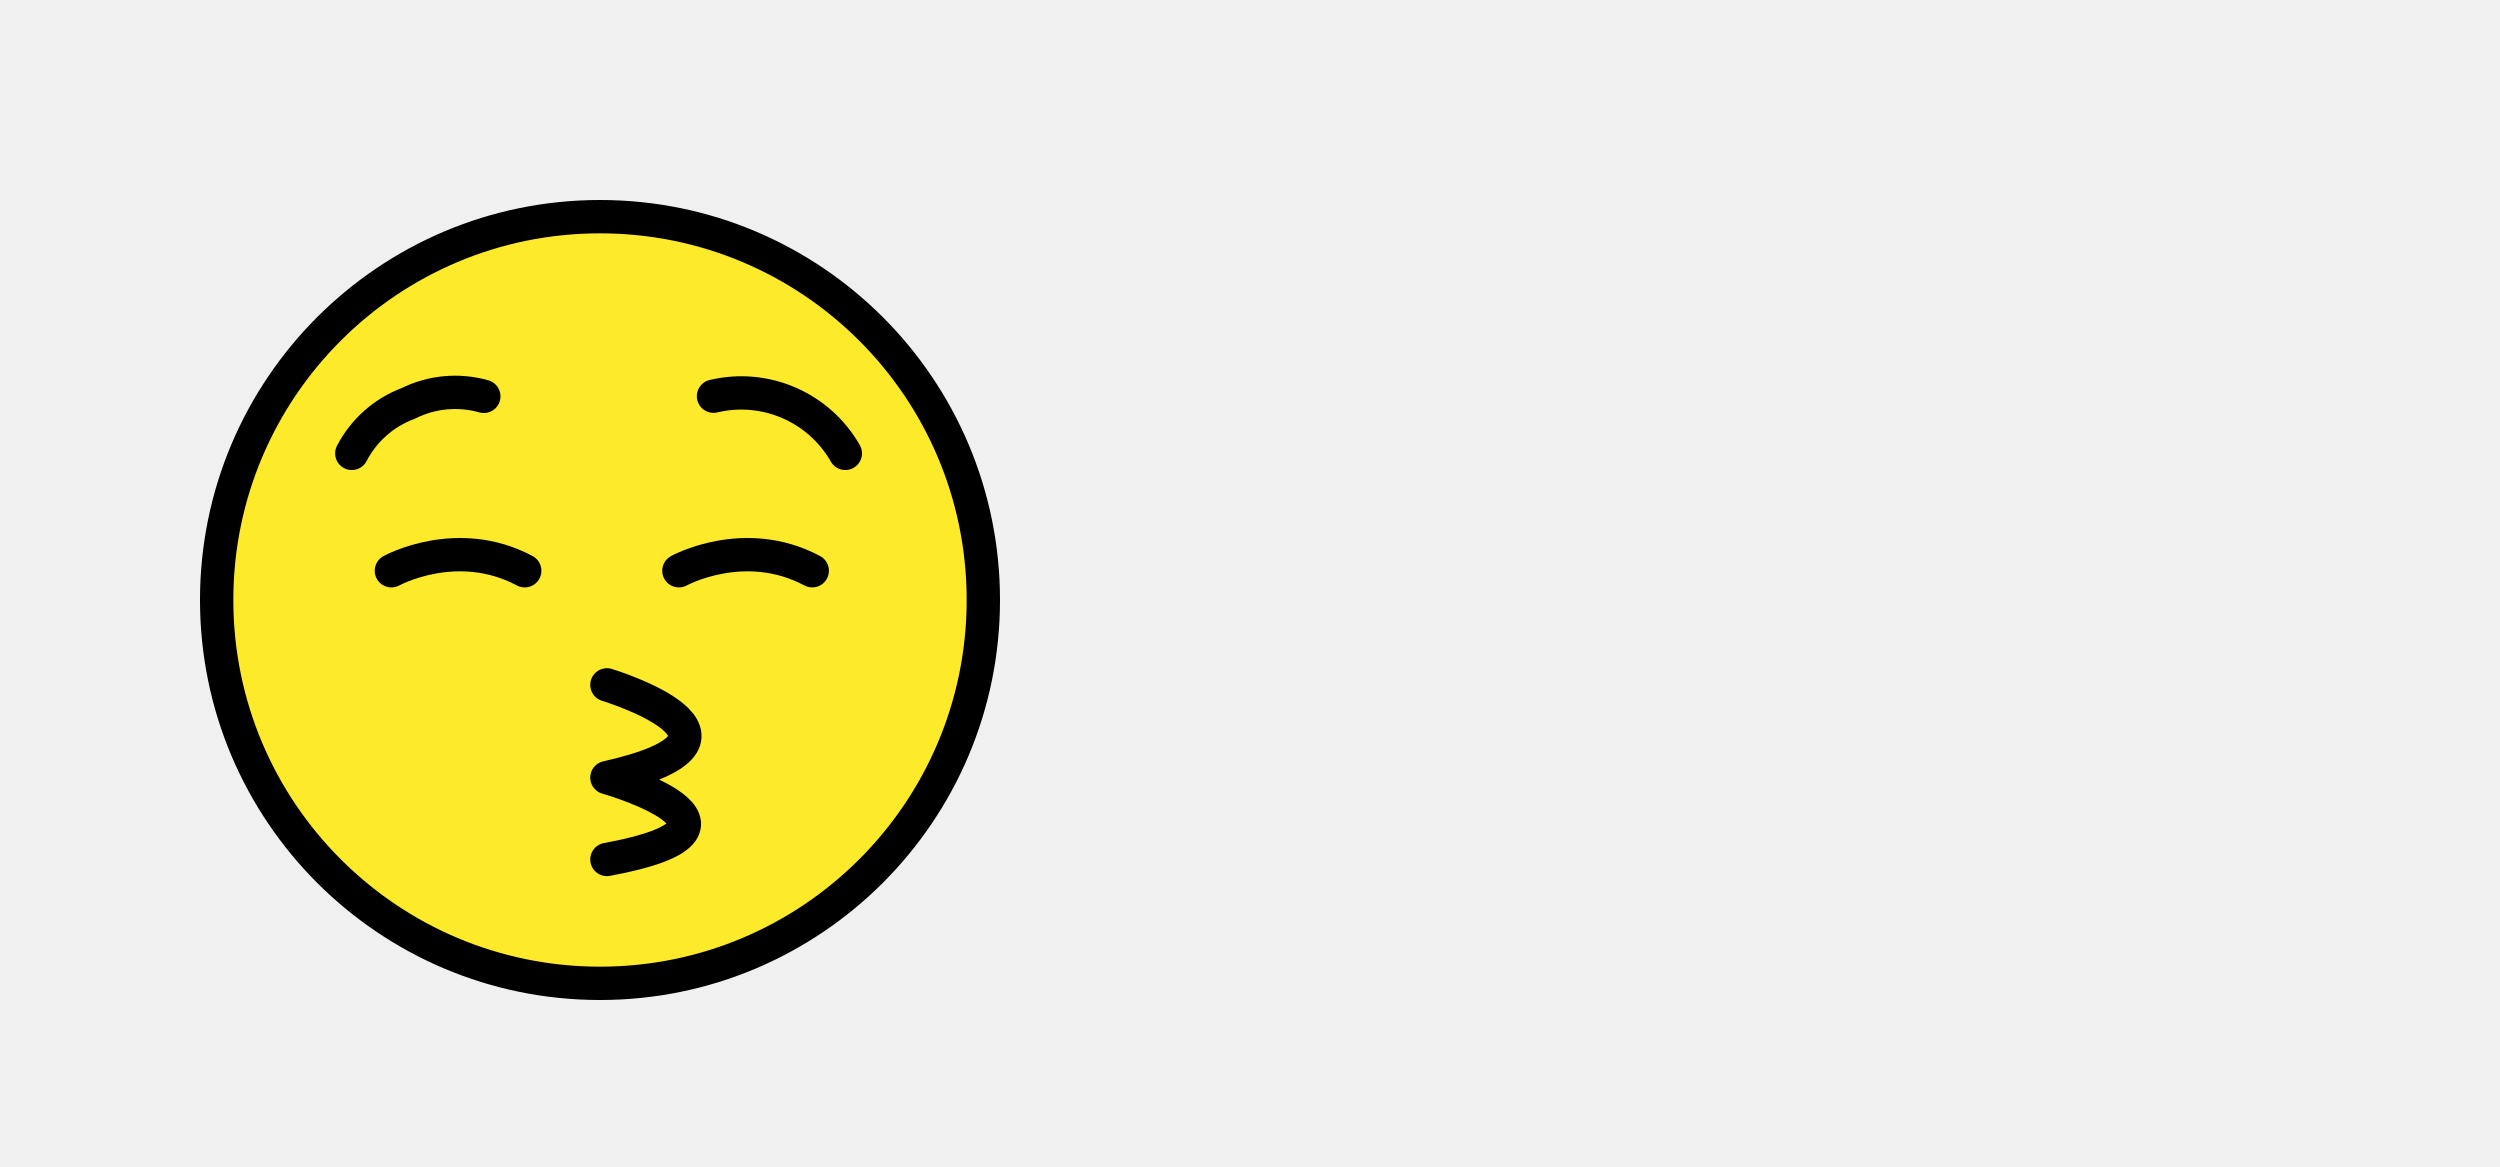
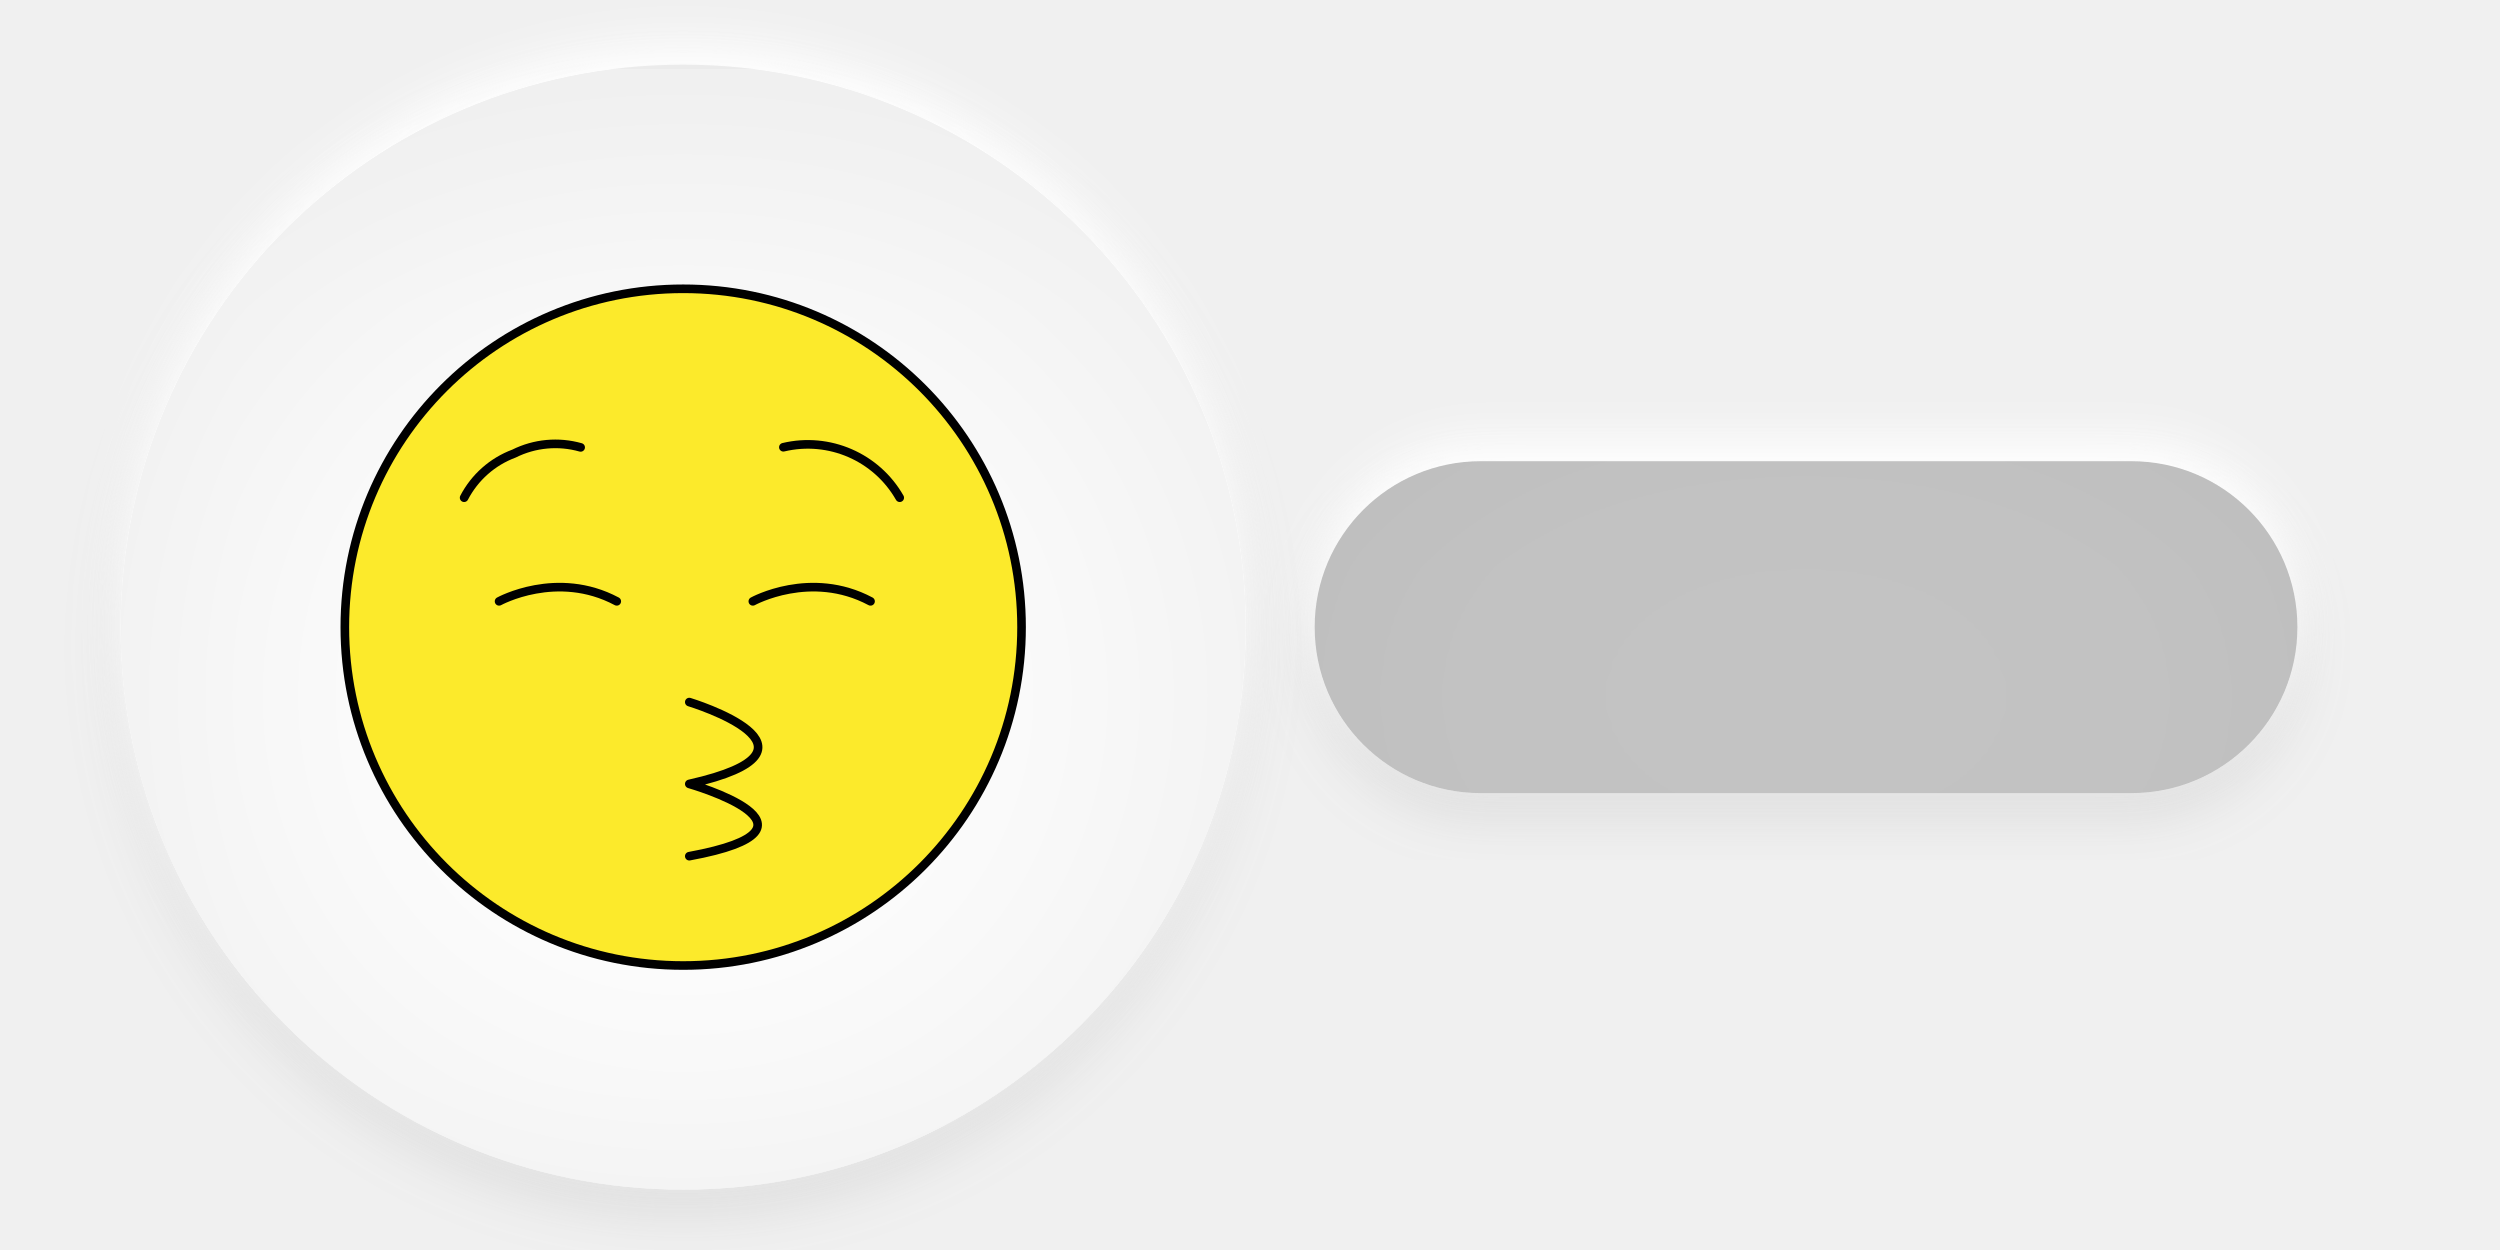
- <svg xmlns="http://www.w3.org/2000/svg" id="emoji" viewBox="0 0 150 70">
-   <rect id="my-rect" fill="#e5f9ff" x="0" y="0" rx="20" ry="20" />
-   <g>
-     <g id="color">
-       <circle cx="36" cy="36" r="23" fill="#FCEA2B" />
+ <svg xmlns="http://www.w3.org/2000/svg" xmlns:xlink="http://www.w3.org/1999/xlink" id="emoji" width="160" height="80" viewBox="0 0 550 290" version="1.1">
+   <defs>
+     <rect id="my-rect" x="290" y="107" width="228" height="77" rx="38.5" />
+     <filter x="-5.3%" y="-17.8%" width="110.6%" height="137.8%" filterUnits="objectBoundingBox" id="filter-a5ickncx7x-2">
+       <feOffset dx="0" dy="5" in="SourceAlpha" result="shadowOffsetOuter1" />
+       <feGaussianBlur stdDeviation="6.5" in="shadowOffsetOuter1" result="shadowBlurOuter1" />
+       <feComposite in="shadowBlurOuter1" in2="SourceAlpha" operator="out" result="shadowBlurOuter1" />
+       <feColorMatrix values="0 0 0 0 0.86   0 0 0 0 0.86   0 0 0 0 0.86  0 0 0 1 0" type="matrix" in="shadowBlurOuter1" result="shadowMatrixOuter1" />
+       <feOffset dx="0" dy="-5" in="SourceAlpha" result="shadowOffsetOuter2" />
+       <feGaussianBlur stdDeviation="5" in="shadowOffsetOuter2" result="shadowBlurOuter2" />
+       <feComposite in="shadowBlurOuter2" in2="SourceAlpha" operator="out" result="shadowBlurOuter2" />
+       <feColorMatrix values="0 0 0 0 1   0 0 0 0 1   0 0 0 0 1  0 0 0 1 0" type="matrix" in="shadowBlurOuter2" result="shadowMatrixOuter2" />
+       <feMerge>
+         <feMergeNode in="shadowMatrixOuter1" />
+         <feMergeNode in="shadowMatrixOuter2" />
+       </feMerge>
+     </filter>
+     <filter x="-19.2%" y="-60.4%" width="138.4%" height="223.0%" filterUnits="objectBoundingBox" id="filter-a5ickncx7x-3">
+       <feGaussianBlur stdDeviation="58.5" in="SourceAlpha" result="shadowBlurInner1" />
+       <feOffset dx="0" dy="16" in="shadowBlurInner1" result="shadowOffsetInner1" />
+       <feComposite in="shadowOffsetInner1" in2="SourceAlpha" operator="arithmetic" k2="-1" k3="1" result="shadowInnerInner1" />
+       <feColorMatrix values="0 0 0 0 0   0 0 0 0 0   0 0 0 0 0  0 0 0 0.078 0" type="matrix" in="shadowInnerInner1" />
+     </filter>
+     <circle id="path-a5ickncx7x-4" cx="143.5" cy="145.5" r="130.5" />
+     <filter x="-8.4%" y="-9.2%" width="116.9%" height="119.5%" filterUnits="objectBoundingBox" id="filter-a5ickncx7x-5">
+       <feOffset dx="0" dy="5" in="SourceAlpha" result="shadowOffsetOuter1" />
+       <feGaussianBlur stdDeviation="6.5" in="shadowOffsetOuter1" result="shadowBlurOuter1" />
+       <feColorMatrix values="0 0 0 0 0.86   0 0 0 0 0.86   0 0 0 0 0.86  0 0 0 1 0" type="matrix" in="shadowBlurOuter1" result="shadowMatrixOuter1" />
+       <feOffset dx="0" dy="-5" in="SourceAlpha" result="shadowOffsetOuter2" />
+       <feGaussianBlur stdDeviation="5" in="shadowOffsetOuter2" result="shadowBlurOuter2" />
+       <feColorMatrix values="0 0 0 0 1   0 0 0 0 1   0 0 0 0 1  0 0 0 1 0" type="matrix" in="shadowBlurOuter2" result="shadowMatrixOuter2" />
+       <feMerge>
+         <feMergeNode in="shadowMatrixOuter1" />
+         <feMergeNode in="shadowMatrixOuter2" />
+       </feMerge>
+     </filter>
+     <filter x="-30.5%" y="-31.2%" width="160.9%" height="163.6%" filterUnits="objectBoundingBox" id="filter-a5ickncx7x-6">
+       <feGaussianBlur stdDeviation="58.5" in="SourceAlpha" result="shadowBlurInner1" />
+       <feOffset dx="0" dy="16" in="shadowBlurInner1" result="shadowOffsetInner1" />
+       <feComposite in="shadowOffsetInner1" in2="SourceAlpha" operator="arithmetic" k2="-1" k3="1" result="shadowInnerInner1" />
+       <feColorMatrix values="0 0 0 0 0   0 0 0 0 0   0 0 0 0 0  0 0 0 0.078 0" type="matrix" in="shadowInnerInner1" />
+     </filter>
+   </defs>
+   <g id="Page-1" stroke="none" stroke-width="1" fill="none" fill-rule="evenodd">
+     <g id="Rectangle-Copy-2">
+       <use fill="black" fill-opacity="1" filter="url(#filter-a5ickncx7x-2)" xlink:href="#my-rect" />
+       <use fill-opacity="0.15" fill="#000000" fill-rule="evenodd" xlink:href="#my-rect" />
+       <use fill="black" fill-opacity="1" filter="url(#filter-a5ickncx7x-3)" xlink:href="#my-rect" />
    </g>
-     <g id="hair" />
-     <g id="skin" />
-     <g id="skin-shadow" />
-     <g id="line">
-       <path fill="none" stroke="#000000" stroke-linecap="round" stroke-linejoin="round" stroke-miterlimit="10" stroke-width="2" d="M36.415,41.092c0,0,10.525,3.196,0,5.564c0,0,10.458,2.988,0,4.912" />
-       <path fill="none" stroke="#000000" stroke-linecap="round" stroke-linejoin="round" stroke-miterlimit="10" stroke-width="2" d="M21.108,27.202c0.721-1.386,1.928-2.454,3.391-3c1.405-0.7,3.021-0.849,4.53-0.421" />
-       <path fill="none" stroke="#000000" stroke-linecap="round" stroke-linejoin="round" stroke-miterlimit="10" stroke-width="2" d="M50.719,27.202c-1.582-2.772-4.804-4.17-7.909-3.431" />
-       <path fill="none" stroke="#000000" stroke-linecap="round" stroke-linejoin="round" stroke-miterlimit="10" stroke-width="2" d="M23.484,34.245c0,0,3.932-2.17,8,0" />
-       <path fill="none" stroke="#000000" stroke-linecap="round" stroke-linejoin="round" stroke-miterlimit="10" stroke-width="2" d="M40.734,34.245c0,0,3.932-2.17,8,0" />
-       <ellipse cx="36" cy="36" rx="23" ry="23" fill="none" stroke="#000000" stroke-linecap="round" stroke-linejoin="round" stroke-miterlimit="10" stroke-width="2" />
+     <g id="Oval-Copy-2">
+       <use fill="black" fill-opacity="1" filter="url(#filter-a5ickncx7x-5)" xlink:href="#path-a5ickncx7x-4" />
+       <use fill="#FFFFFF" fill-rule="evenodd" xlink:href="#path-a5ickncx7x-4" />
+       <use fill="black" fill-opacity="1" filter="url(#filter-a5ickncx7x-6)" xlink:href="#path-a5ickncx7x-4" />
    </g>
-     <animateTransform id="animate" attributeName="transform" attributeType="XML" type="rotate" from="0 36 36" to="360 36 36" dur="2s" repeatCount="indefinite" />
+     <g>
+       <g id="Group" transform="translate(64.9999, 66.9999)">
+         <g id="color" transform="translate(0.0003, 0.0003)" fill="#FCEA2B" fill-rule="nonzero">
+           <circle id="Oval" cx="78.5" cy="78.5" r="78.5" />
+         </g>
+         <g id="line" stroke="#000000" stroke-linecap="round" stroke-linejoin="round" stroke-width="2">
+           <path d="M79.917,95.881 C79.917,95.881 115.839,106.787 79.917,114.87 C79.917,114.87 115.61,125.069 79.917,131.636" id="Path" />
+           <path d="M27.675,48.471 C30.135,43.741 34.255,40.095 39.247,38.232 C44.043,35.842 49.556,35.335 54.709,36.795" id="Path" />
+           <path d="M128.736,48.471 C123.337,39.009 112.341,34.239 101.742,36.762" id="Path" />
+           <path d="M35.784,72.511 C35.784,72.511 49.204,65.106 63.088,72.511" id="Path" />
+           <path d="M94.658,72.511 C94.658,72.511 108.079,65.106 121.963,72.511" id="Path" />
+           <circle id="Oval" cx="78.5" cy="78.5" r="78.5" />
+         </g>
+       </g>
+       <animateTransform id="animate" attributeName="transform" attributeType="XML" type="rotate" from="0 143.5 145.5" to="360 143.5 145.5" dur="2s" repeatCount="indefinite" />
+     </g>
+     <text id="my-text" />
  </g>
-   <text id="my-text" />
</svg>
